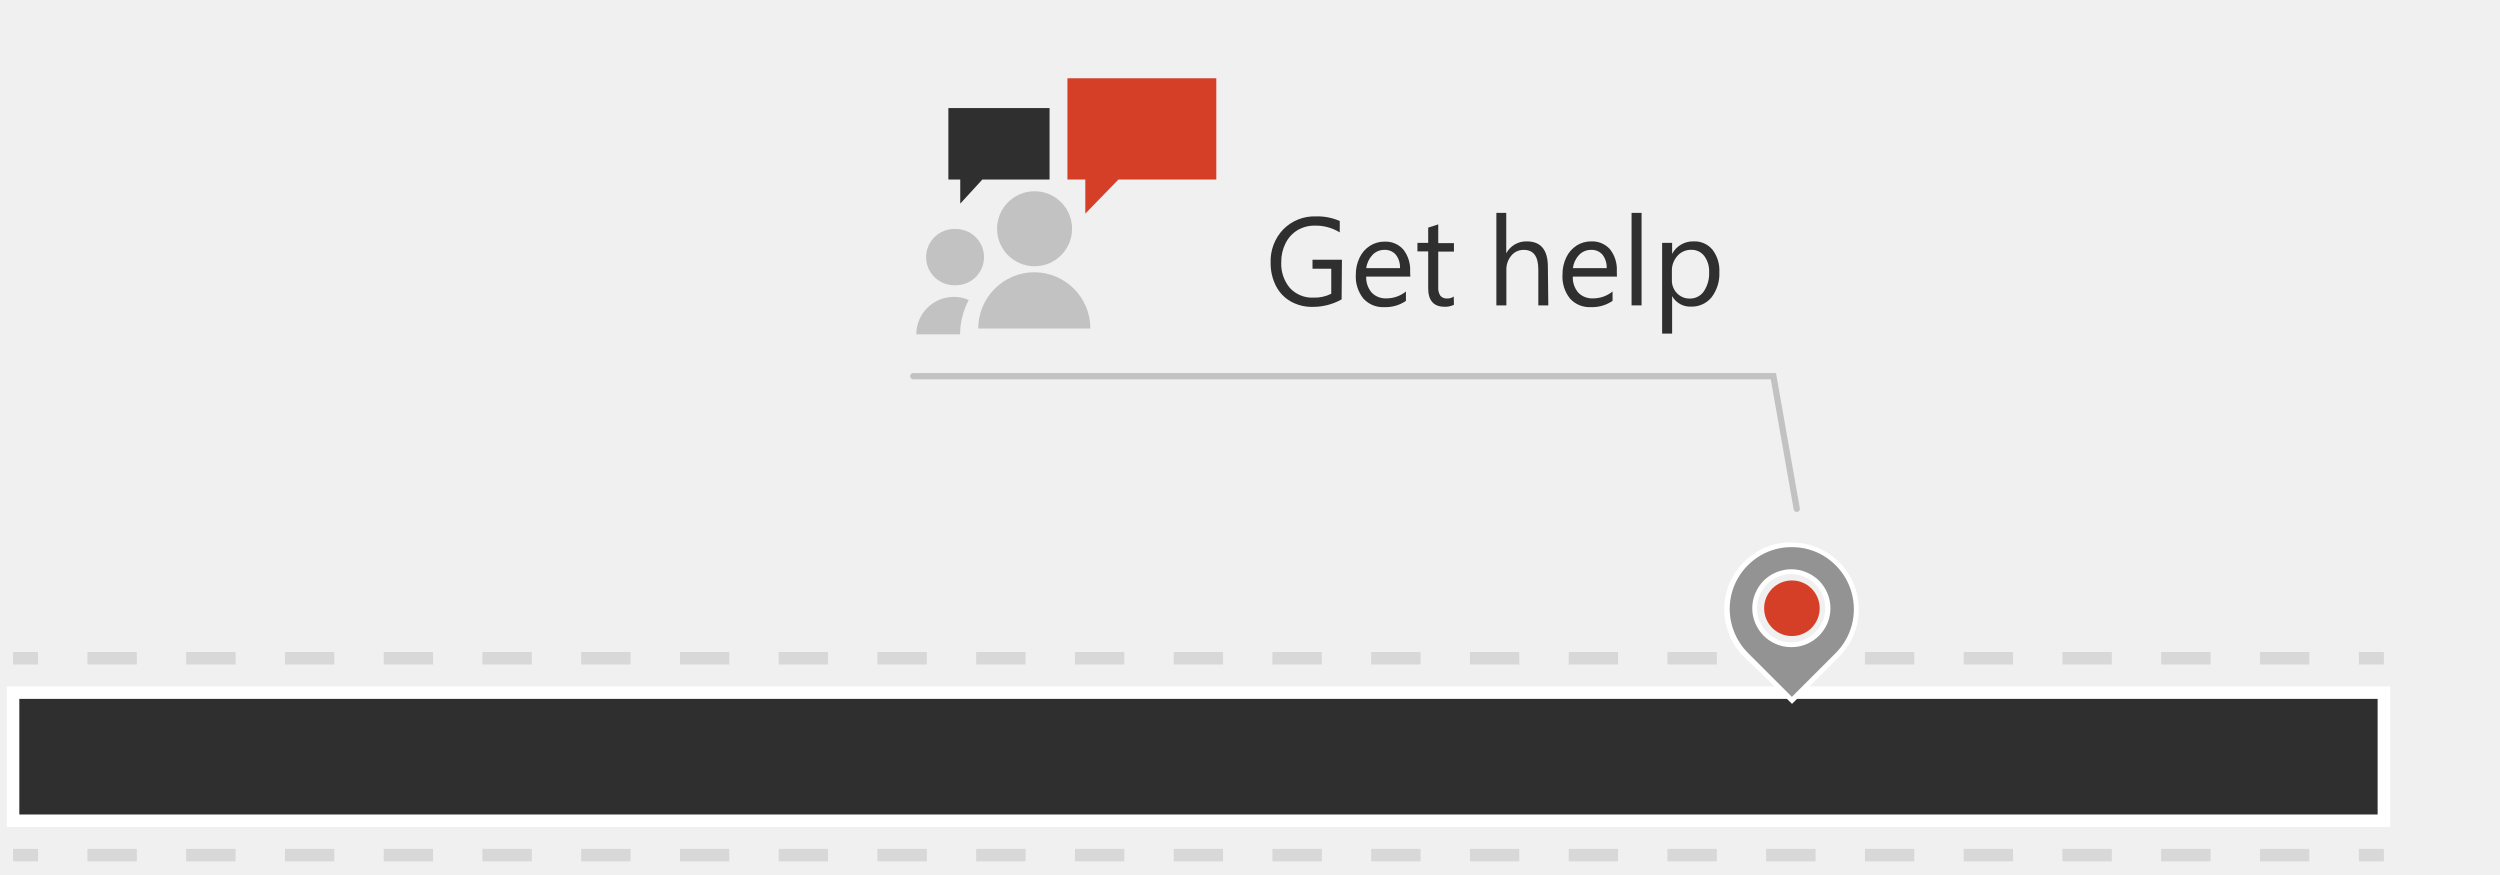
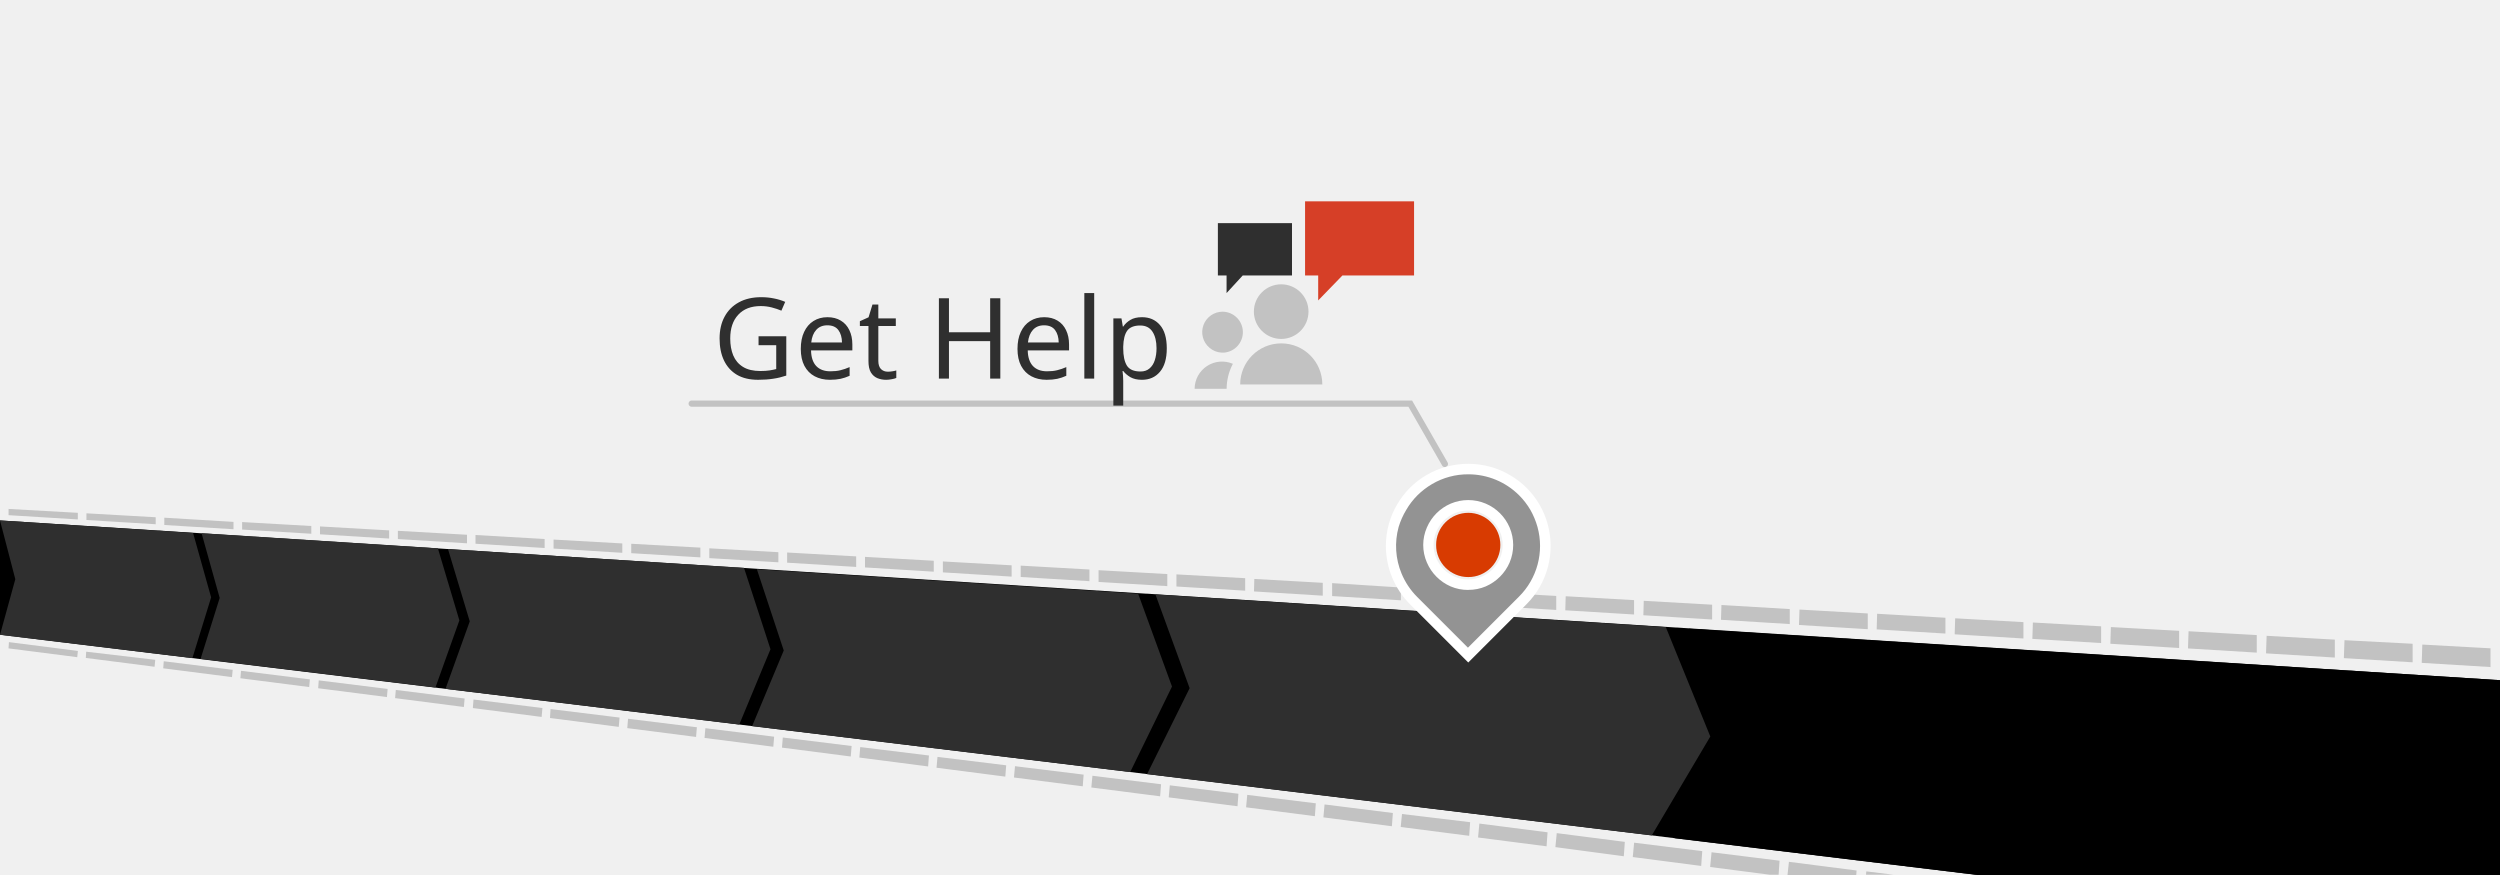
<svg xmlns="http://www.w3.org/2000/svg" viewBox="0 0 400 140">
  <defs>
-     <style>.cls-1,.cls-9{fill:#2f2f2f;}.cls-1{stroke:#fff;}.cls-1,.cls-2,.cls-3,.cls-7{stroke-miterlimit:10;}.cls-1,.cls-2,.cls-3{stroke-width:2px;}.cls-2,.cls-3,.cls-7{fill:none;}.cls-2,.cls-3{stroke:#d8d8d8;}.cls-3{stroke-dasharray:7.9 7.9;}.cls-4{fill:#939393;}.cls-5{fill:#fff;}.cls-6{fill:#d63f27;}.cls-7{stroke:#c2c2c2;stroke-linecap:round;}.cls-8{fill:#c2c2c2;}</style>
+     <style>.cls-1{fill:#c2c2c2;}.cls-2{fill:#fff;}.cls-3,.cls-8{fill:#2f2f2f;}.cls-4{fill:none;stroke:#c2c2c2;stroke-linecap:round;stroke-miterlimit:10;}.cls-5{fill:#939393;}.cls-6{fill:#d83b01;}.cls-7{fill:#d63f27;}.cls-8{font-size:18px;font-family:SegoePro, Segoe Pro;}</style>
  </defs>
  <g id="Road">
-     <rect class="cls-1" x="2.09" y="110.82" width="379.33" height="20.5" />
-     <line class="cls-2" x1="2.09" y1="105.32" x2="6.09" y2="105.32" />
-     <line class="cls-3" x1="13.99" y1="105.32" x2="373.47" y2="105.32" />
-     <line class="cls-2" x1="377.42" y1="105.32" x2="381.42" y2="105.32" />
-     <line class="cls-2" x1="2.09" y1="136.82" x2="6.09" y2="136.82" />
-     <line class="cls-3" x1="13.99" y1="136.82" x2="373.47" y2="136.82" />
-     <line class="cls-2" x1="377.42" y1="136.82" x2="381.42" y2="136.82" />
+     <path class="cls-1" d="M0,81.41v1l0-1Zm13.83.72V83.2l11.08.68,0-1.12Zm24.91,1.4v1.2l11.07.67,0-1.24Zm24.92,1.4,0,1.26v.06l11.06.68,0-1.37Zm24.91,1.4,0,1.38v.06l11,.68,0-1.5Zm24.92,1.4,0,1.5v.07l11.05.67,0-1.62Zm37.37,2.1,0,1.68v.07l11,.68,0-1.81Zm24.91,1.4,0,1.81v.07l11,.67,0-1.93Zm24.92,1.4-.05,1.93v.07l11,.68V93.25Zm37.37,2.1L238,96.84v.08l11,.67V95.35ZM263,96.13l-.06,2.23v.08l11,.68V96.75Zm24.92,1.4-.08,2.35V100l11,.67V98.15Zm24.91,1.4-.08,2.47v.09l11,.67V99.54Zm24.91,1.4-.08,2.59V103l11,.68v-2.75Zm24.92,1.4-.09,2.71v.1l11,.67v-2.87Zm24.91,1.4-.09,2.84v.09l11,.67v-3Zm-12.45-.7-.1,2.78v.09l11,.67V103ZM350.17,101l-.09,2.65v.1l11,.67v-2.81Zm-24.91-1.4-.08,2.53v.09l11,.67v-2.68Zm-24.92-1.4-.07,2.41v.09l11,.67V98.84Zm-24.91-1.4-.07,2.29v.08l11,.68V97.45Zm-24.92-1.4-.06,2.17v.08l11,.67v-2.3ZM225.6,94l-.06,2v.08l11,.67V94.65Zm-12.46-.7,0,2v.07l11,.68V94Zm-24.91-1.4,0,1.87v.07l11,.67v-2Zm-24.92-1.4,0,1.75v.07l11,.67,0-1.87Zm-24.91-1.4,0,1.62v.07l11,.68,0-1.75Zm-12.46-.7,0,1.56v.07l11.05.68,0-1.69ZM101,87l0,1.44v.07l11.06.67,0-1.56Zm-24.92-1.4V87l11.06.68,0-1.44ZM51.2,84.23v1.26l11.06.68,0-1.31Zm-24.91-1.4V84l11.07.68,0-1.18ZM1.37,81.43v1l11.08.68,0-1.06Z" />
+     <path class="cls-1" d="M1.43,102.74l-.07,1,11,1.41.1-1ZM26.2,105.8l-.08,1.08v.05l11,1.41.11-1.17ZM51,108.86l-.09,1.2v.06l11,1.41.11-1.3Zm24.76,3.06-.1,1.32v.05l11,1.42.13-1.43ZM100.49,115l-.12,1.43v.07l11,1.41.13-1.55ZM125.25,118l-.13,1.55v.07l11,1.42.14-1.68Zm12.39,1.53-.14,1.61v.07l11,1.42.13-1.75Zm24.76,3.06-.16,1.74v.07l11,1.41.14-1.87Zm24.77,3.06-.17,1.86v.07L198,129l.15-2Zm24.76,3.06-.18,2v.07l10.95,1.42.16-2.12Zm12.39,1.53-.2,2v.08l10.95,1.41.15-2.18Zm24.76,3.06-.21,2.16v.08L259.81,137l.16-2.3Zm24.77,3.06-.22,2.28v.08l9.55,1.24h1.4l.15-2.25Zm24.76,3.06-.05.54H303Zm-12.38-1.53L286,140h11l.05-.72Zm-24.77-3.06-.21,2.22v.08l10.94,1.42.17-2.37Zm-24.76-3.06-.2,2.1V134l10.95,1.41.16-2.24Zm-37.14-4.59-.18,1.92,0,.07,11,1.42.15-2.06Zm-24.77-3.06-.17,1.8V126l11,1.41.15-1.93ZM150,121.1l-.15,1.67v.07l11,1.42.14-1.81Zm-37.14-4.59-.13,1.49v.07l11,1.41.13-1.61Zm-24.77-3.06L88,114.82v.06l11,1.42.13-1.49Zm-24.76-3.06-.11,1.25v.06l11,1.42.12-1.36Zm-24.77-3.06-.09,1.13v.06l11,1.41.11-1.23Zm-24.77-3.06-.06,1,0,0,11,1.41.11-1.11Z" />
+     <path class="cls-2" d="M.06,82.36H0l1.37.08h0Z" />
+     <polygon points="400 108.83 400 140 316.43 140 0 101.56 0 83.27 400 108.83" />
+     <path class="cls-3" d="M33.78,95.58l-3,9.72L0,101.57l2.45-8.9L0,83.27l30.89,2Z" />
+     <path class="cls-3" d="M73.5,99.26,69.67,110l-37.58-4.57,3.06-9.76-2.9-10.36,37.81,2.42Z" />
+     <path class="cls-3" d="M123.28,103.88l-5,12.05-47-5.71,3.88-10.8L71.68,87.86l47.36,3Z" />
+     <path class="cls-3" d="M187.52,109.85l-6.69,13.68-60.49-7.35,5.06-12.1-4.3-13,61,3.91Z" />
+     <path class="cls-3" d="M273.65,117.84l-9.37,15.83-80.75-9.81,6.81-13.75-5.47-15,81.66,5.23Z" />
+     <path d="M400,108.83l-129.78-8.24,7.25,17.61-9.55,15.91,48.5,5.89H400" />
  </g>
  <g id="Layer_2" data-name="Layer 2">
-     <path class="cls-4" d="M279.41,104.78a10.37,10.37,0,0,1-2.24-3.35,10.31,10.31,0,0,1,.62-9.16,10.41,10.41,0,0,1,1.61-2.09A10.38,10.38,0,0,1,284,87.52a10.65,10.65,0,0,1,5.49,0,9.83,9.83,0,0,1,2.47,1,10.18,10.18,0,0,1,3.71,3.7,10.58,10.58,0,0,1,1,2.46,10.72,10.72,0,0,1,.37,2.75,10.3,10.3,0,0,1-3,7.3l-7.3,7.3Zm7.3-13.3a5.73,5.73,0,0,0-2.28.46,6,6,0,0,0-1.85,1.25,6.14,6.14,0,0,0-1.25,1.86,5.72,5.72,0,0,0,0,4.54,6.14,6.14,0,0,0,1.25,1.86,6,6,0,0,0,1.85,1.25,5.86,5.86,0,0,0,4.55,0,6.1,6.1,0,0,0,1.85-1.25,6,6,0,0,0,1.26-1.86,5.83,5.83,0,0,0,0-4.54,6,6,0,0,0-1.26-1.86A6.1,6.1,0,0,0,289,91.94,5.75,5.75,0,0,0,286.71,91.48Z" />
-     <path class="cls-5" d="M286.71,87.54a9.89,9.89,0,0,1,5,1.35,10.48,10.48,0,0,1,2,1.56,10.07,10.07,0,0,1,1.55,2,10.24,10.24,0,0,1,1,2.38,9.91,9.91,0,0,1-2.56,9.67l-7,7-1.78-1.78-2.4-2.4-2.85-2.85a10,10,0,0,1-2.92-7,10,10,0,0,1,.35-2.64,9.85,9.85,0,0,1,1-2.38,9.72,9.72,0,0,1,1.55-2,10.19,10.19,0,0,1,2-1.56,9.82,9.82,0,0,1,5-1.35m0,16a6,6,0,0,0,2.42-.49,6.28,6.28,0,0,0,3.31-3.31,6.22,6.22,0,0,0,0-4.84,6.47,6.47,0,0,0-1.34-2,6.4,6.4,0,0,0-2-1.33,6.25,6.25,0,0,0-4.85,0,6.28,6.28,0,0,0-2,1.33,6.44,6.44,0,0,0-1.33,2,6.11,6.11,0,0,0,0,4.84,6.22,6.22,0,0,0,3.3,3.31,6,6,0,0,0,2.43.49m0-16.76a10.76,10.76,0,0,0-2.85.37,10.92,10.92,0,0,0-4.73,2.76,10.29,10.29,0,0,0-1.67,2.17,11,11,0,0,0-1.08,2.55,10.75,10.75,0,0,0,.44,7,10.79,10.79,0,0,0,2.32,3.47L282,107.9l2.4,2.4,1.78,1.78.54.54.54-.54,7-7a10.73,10.73,0,0,0,3.14-7.57,10.63,10.63,0,0,0-1.46-5.4,11.09,11.09,0,0,0-1.67-2.17,10.94,10.94,0,0,0-2.18-1.68,11.05,11.05,0,0,0-2.55-1.08,10.82,10.82,0,0,0-2.85-.37Zm0,16a5.37,5.37,0,0,1-2.13-.43,5.57,5.57,0,0,1-1.73-1.17,5.67,5.67,0,0,1-1.17-1.74,5.23,5.23,0,0,1-.44-2.12,5.14,5.14,0,0,1,.44-2.11,5.45,5.45,0,0,1,2.9-2.92,5.37,5.37,0,0,1,2.13-.43,5.31,5.31,0,0,1,2.11.43,5.55,5.55,0,0,1,1.74,1.17,5.62,5.62,0,0,1,1.18,1.75,5.54,5.54,0,0,1,0,4.23,5.69,5.69,0,0,1-1.18,1.74,5.55,5.55,0,0,1-1.74,1.17,5.31,5.31,0,0,1-2.11.43Z" />
-     <path class="cls-6" d="M289.85,94.17a4.46,4.46,0,0,0-6.29,0,4.6,4.6,0,0,0-.95,1.42,4.45,4.45,0,0,0,0,3.46,4.6,4.6,0,0,0,.95,1.42,4.46,4.46,0,0,0,6.29,0,4.6,4.6,0,0,0,.95-1.42,4.45,4.45,0,0,0,0-3.46,4.6,4.6,0,0,0-.95-1.42" />
-     <polyline class="cls-7" points="287.48 81.41 283.74 60.19 146.12 60.19" />
-     <path class="cls-8" d="M165.53,42.6a6,6,0,1,0-6-6A6,6,0,0,0,165.53,42.6Z" />
-     <path class="cls-8" d="M165.52,43.56a9,9,0,0,0-9,9h17.94A9,9,0,0,0,165.52,43.56Z" />
-     <path class="cls-8" d="M146.61,53.49h7v0A11.9,11.9,0,0,1,155,48a5.9,5.9,0,0,0-2.38-.5A6,6,0,0,0,146.61,53.49Z" />
-     <path class="cls-8" d="M152.81,36.64a4.48,4.48,0,0,0-.26,9l.26,0,.26,0a4.48,4.48,0,0,0-.26-9Z" />
-     <polygon class="cls-9" points="151.74 17.29 167.93 17.29 167.93 28.72 157.18 28.72 153.64 32.58 153.64 28.72 151.74 28.72 151.74 17.29" />
-     <polygon class="cls-6" points="170.79 12.52 194.61 12.52 194.61 28.72 178.95 28.72 173.65 34.18 173.65 28.72 170.79 28.72 170.79 12.52" />
+     <polyline class="cls-4" points="231.18 74.24 225.64 64.58 110.67 64.58" />
+     <path class="cls-5" d="M226.2,96.1a12.3,12.3,0,0,1-2.67-4,12.12,12.12,0,0,1-.95-4.71A12.53,12.53,0,0,1,223,84.1a12.43,12.43,0,0,1,3.17-5.44,12.53,12.53,0,0,1,2.51-1.94,12.52,12.52,0,0,1,9.5-1.24,12.43,12.43,0,0,1,5.45,3.18,12.67,12.67,0,0,1,1.93,2.49,13,13,0,0,1,1.24,2.94,12.66,12.66,0,0,1,.44,3.29,12.31,12.31,0,0,1-3.62,8.72l-8.72,8.72Zm8.72-15.26a6.09,6.09,0,0,0-2.47.5,6.51,6.51,0,0,0-2,1.37,6.42,6.42,0,0,0-1.36,2,6.19,6.19,0,0,0,0,4.92,6.35,6.35,0,0,0,1.36,2,6.68,6.68,0,0,0,2,1.37,6.45,6.45,0,0,0,4.93,0,6.66,6.66,0,0,0,2-1.37,6.35,6.35,0,0,0,1.36-2,6.15,6.15,0,0,0,.5-2.46,6.22,6.22,0,0,0-.5-2.46,6.42,6.42,0,0,0-1.36-2,6.55,6.55,0,0,0-2-1.37A6.08,6.08,0,0,0,234.92,80.84Z" />
+     <path class="cls-2" d="M234.92,75.89a11.5,11.5,0,0,1,8.14,3.36,11.69,11.69,0,0,1,1.8,2.33A12.3,12.3,0,0,1,246,84.32a11.44,11.44,0,0,1-3,11.18l-8.13,8.13-2.06-2.06-2.77-2.77-3.3-3.3a11.51,11.51,0,0,1-2.49-3.73,11.48,11.48,0,0,1-.47-7.45A11.88,11.88,0,0,1,225,81.58a11.29,11.29,0,0,1,1.79-2.33,12,12,0,0,1,2.34-1.8,11.31,11.31,0,0,1,5.8-1.56m0,18.49a7,7,0,0,0,2.8-.56A7.37,7.37,0,0,0,240,92.27,7.22,7.22,0,0,0,241.54,90a7.16,7.16,0,0,0,0-5.6,7.23,7.23,0,0,0-3.82-3.82,7.19,7.19,0,0,0-5.61,0,7.26,7.26,0,0,0-3.81,3.82,7,7,0,0,0,0,5.6,7.22,7.22,0,0,0,1.54,2.28,7.32,7.32,0,0,0,2.27,1.55,7,7,0,0,0,2.81.56m0-20.18a13.14,13.14,0,0,0-3.5.47A12.48,12.48,0,0,0,228.26,76a12.92,12.92,0,0,0-4.72,4.72,13.11,13.11,0,0,0-1.33,3.13,13.62,13.62,0,0,0-.47,3.52,13.23,13.23,0,0,0,3.86,9.31l3.3,3.3,2.77,2.77,2.06,2.06,1.19,1.19,1.19-1.19,8.13-8.13a13.18,13.18,0,0,0,3.39-12.81,13.07,13.07,0,0,0-3.38-5.82A13,13,0,0,0,241.56,76a12.81,12.81,0,0,0-3.13-1.32,13.26,13.26,0,0,0-3.51-.47Zm0,18.5a5.21,5.21,0,0,1-2.14-.43A5.54,5.54,0,0,1,231,91.08a5.69,5.69,0,0,1-1.19-1.76,5.35,5.35,0,0,1,0-4.25A5.62,5.62,0,0,1,231,83.3a5.54,5.54,0,0,1,1.75-1.19,5.21,5.21,0,0,1,2.14-.42,5.36,5.36,0,0,1,2.13.42,5.69,5.69,0,0,1,1.76,1.19A5.62,5.62,0,0,1,240,85.07a5.35,5.35,0,0,1,.43,2.12,5.53,5.53,0,0,1-.43,2.14,5.77,5.77,0,0,1-1.19,1.75,5.37,5.37,0,0,1-1.76,1.19,5.2,5.2,0,0,1-2.13.43Z" />
+     <path class="cls-6" d="M238.55,83.56a4.94,4.94,0,0,0-1.63-1.1,5,5,0,0,0-2-.41,5.2,5.2,0,0,0-3.64,1.51,5.1,5.1,0,0,0-1.1,1.63,5,5,0,0,0-.4,2,5,5,0,0,0,.4,2,5.14,5.14,0,0,0,1.1,1.64,5.31,5.31,0,0,0,1.64,1.1,5,5,0,0,0,2,.4,5,5,0,0,0,2-.4,5.26,5.26,0,0,0,1.63-1.1,5.14,5.14,0,0,0,0-7.27" />
+     <path class="cls-1" d="M205,54.23a4.37,4.37,0,1,0-4.38-4.38A4.38,4.38,0,0,0,205,54.23Z" />
+     <path class="cls-1" d="M205,54.94a6.57,6.57,0,0,0-6.57,6.57h13.14A6.57,6.57,0,0,0,205,54.94Z" />
+     <path class="cls-1" d="M191.11,62.21h5.15v0a8.69,8.69,0,0,1,1-4,4.38,4.38,0,0,0-6.12,4Z" />
+     <path class="cls-1" d="M195.64,49.87a3.27,3.27,0,0,0-2.1,5.79,3.22,3.22,0,0,0,1.91.76l.19,0,.19,0a3.28,3.28,0,0,0-.19-6.55Z" />
+     <polygon class="cls-3" points="194.86 35.7 206.72 35.7 206.72 44.07 198.84 44.07 196.25 46.89 196.25 44.07 194.86 44.07 194.86 35.7" />
+     <polygon class="cls-7" points="208.81 32.21 226.25 32.21 226.25 44.07 214.79 44.07 210.91 48.07 210.91 44.07 208.81 44.07 208.81 32.21" />
  </g>
  <g id="Text">
-     <path class="cls-9" d="M214.66,47.9A9.33,9.33,0,0,1,210,49.1a6.87,6.87,0,0,1-3.5-.88,6,6,0,0,1-2.37-2.51,8,8,0,0,1-.83-3.67,7.33,7.33,0,0,1,2-5.32,7,7,0,0,1,5.23-2.1,8.9,8.9,0,0,1,3.83.74v1.82a7.32,7.32,0,0,0-4-1.08,5.27,5.27,0,0,0-2.76.73,5.09,5.09,0,0,0-1.91,2.09,6.49,6.49,0,0,0-.69,3,6,6,0,0,0,1.39,4.17,4.87,4.87,0,0,0,3.79,1.53A5.88,5.88,0,0,0,213,47V43H210V41.56h4.71Z" />
-     <path class="cls-9" d="M225.65,44.26h-7.06a3.72,3.72,0,0,0,.9,2.58,3.09,3.09,0,0,0,2.36.9,4.9,4.9,0,0,0,3.1-1.1v1.5a5.74,5.74,0,0,1-3.48,1,4.2,4.2,0,0,1-3.34-1.38,5.62,5.62,0,0,1-1.2-3.82,6.09,6.09,0,0,1,.6-2.71,4.54,4.54,0,0,1,1.66-1.9,4.23,4.23,0,0,1,2.34-.67,3.78,3.78,0,0,1,3,1.26,5.23,5.23,0,0,1,1.09,3.54ZM224,42.9a3.25,3.25,0,0,0-.67-2.15,2.26,2.26,0,0,0-1.83-.77,2.58,2.58,0,0,0-1.9.8,3.77,3.77,0,0,0-1,2.12Z" />
-     <path class="cls-9" d="M232.63,48.76a3,3,0,0,1-1.5.32c-1.74,0-2.62-1-2.62-2.94V40.22h-1.72V38.86h1.72V36.42l1.61-.52v3h2.51v1.36h-2.51v5.64a2.29,2.29,0,0,0,.34,1.43,1.37,1.37,0,0,0,1.14.43,1.71,1.71,0,0,0,1-.32Z" />
-     <path class="cls-9" d="M247.73,48.86h-1.6V43.1c0-2.08-.77-3.12-2.32-3.12a2.51,2.51,0,0,0-2,.92,3.42,3.42,0,0,0-.79,2.3v5.66h-1.6V34.06H241v6.46h0a3.63,3.63,0,0,1,3.28-1.9c2.26,0,3.38,1.36,3.38,4.08Z" />
-     <path class="cls-9" d="M258.71,44.26h-7.06a3.67,3.67,0,0,0,.89,2.58,3.11,3.11,0,0,0,2.37.9,4.92,4.92,0,0,0,3.1-1.1v1.5a5.78,5.78,0,0,1-3.48,1,4.19,4.19,0,0,1-3.34-1.38A5.62,5.62,0,0,1,250,43.9a6.09,6.09,0,0,1,.6-2.71,4.58,4.58,0,0,1,1.65-1.9,4.29,4.29,0,0,1,2.35-.67,3.8,3.8,0,0,1,3,1.26,5.23,5.23,0,0,1,1.09,3.54Zm-1.64-1.36a3.31,3.31,0,0,0-.67-2.15,2.26,2.26,0,0,0-1.83-.77,2.61,2.61,0,0,0-1.91.8,3.76,3.76,0,0,0-1,2.12Z" />
-     <path class="cls-9" d="M262.65,48.86h-1.6V34.06h1.6Z" />
-     <path class="cls-9" d="M275.1,43.56a6.19,6.19,0,0,1-1.24,4,4.1,4.1,0,0,1-3.32,1.5,3.3,3.3,0,0,1-3-1.68h0v6h-1.6V38.86h1.6v1.76h0a3.77,3.77,0,0,1,3.45-2,3.71,3.71,0,0,1,3,1.32A5.48,5.48,0,0,1,275.1,43.56Zm-1.64,0a4.06,4.06,0,0,0-.77-2.59,2.52,2.52,0,0,0-2.1-1,2.85,2.85,0,0,0-2.23,1,3.53,3.53,0,0,0-.86,2.44v1.4a2.91,2.91,0,0,0,.82,2.11,2.75,2.75,0,0,0,2,.85,2.66,2.66,0,0,0,2.27-1.12A5.08,5.08,0,0,0,273.46,43.54Z" />
+     <text class="cls-8" transform="translate(114.04 60.58)">Get Help</text>
  </g>
</svg>
